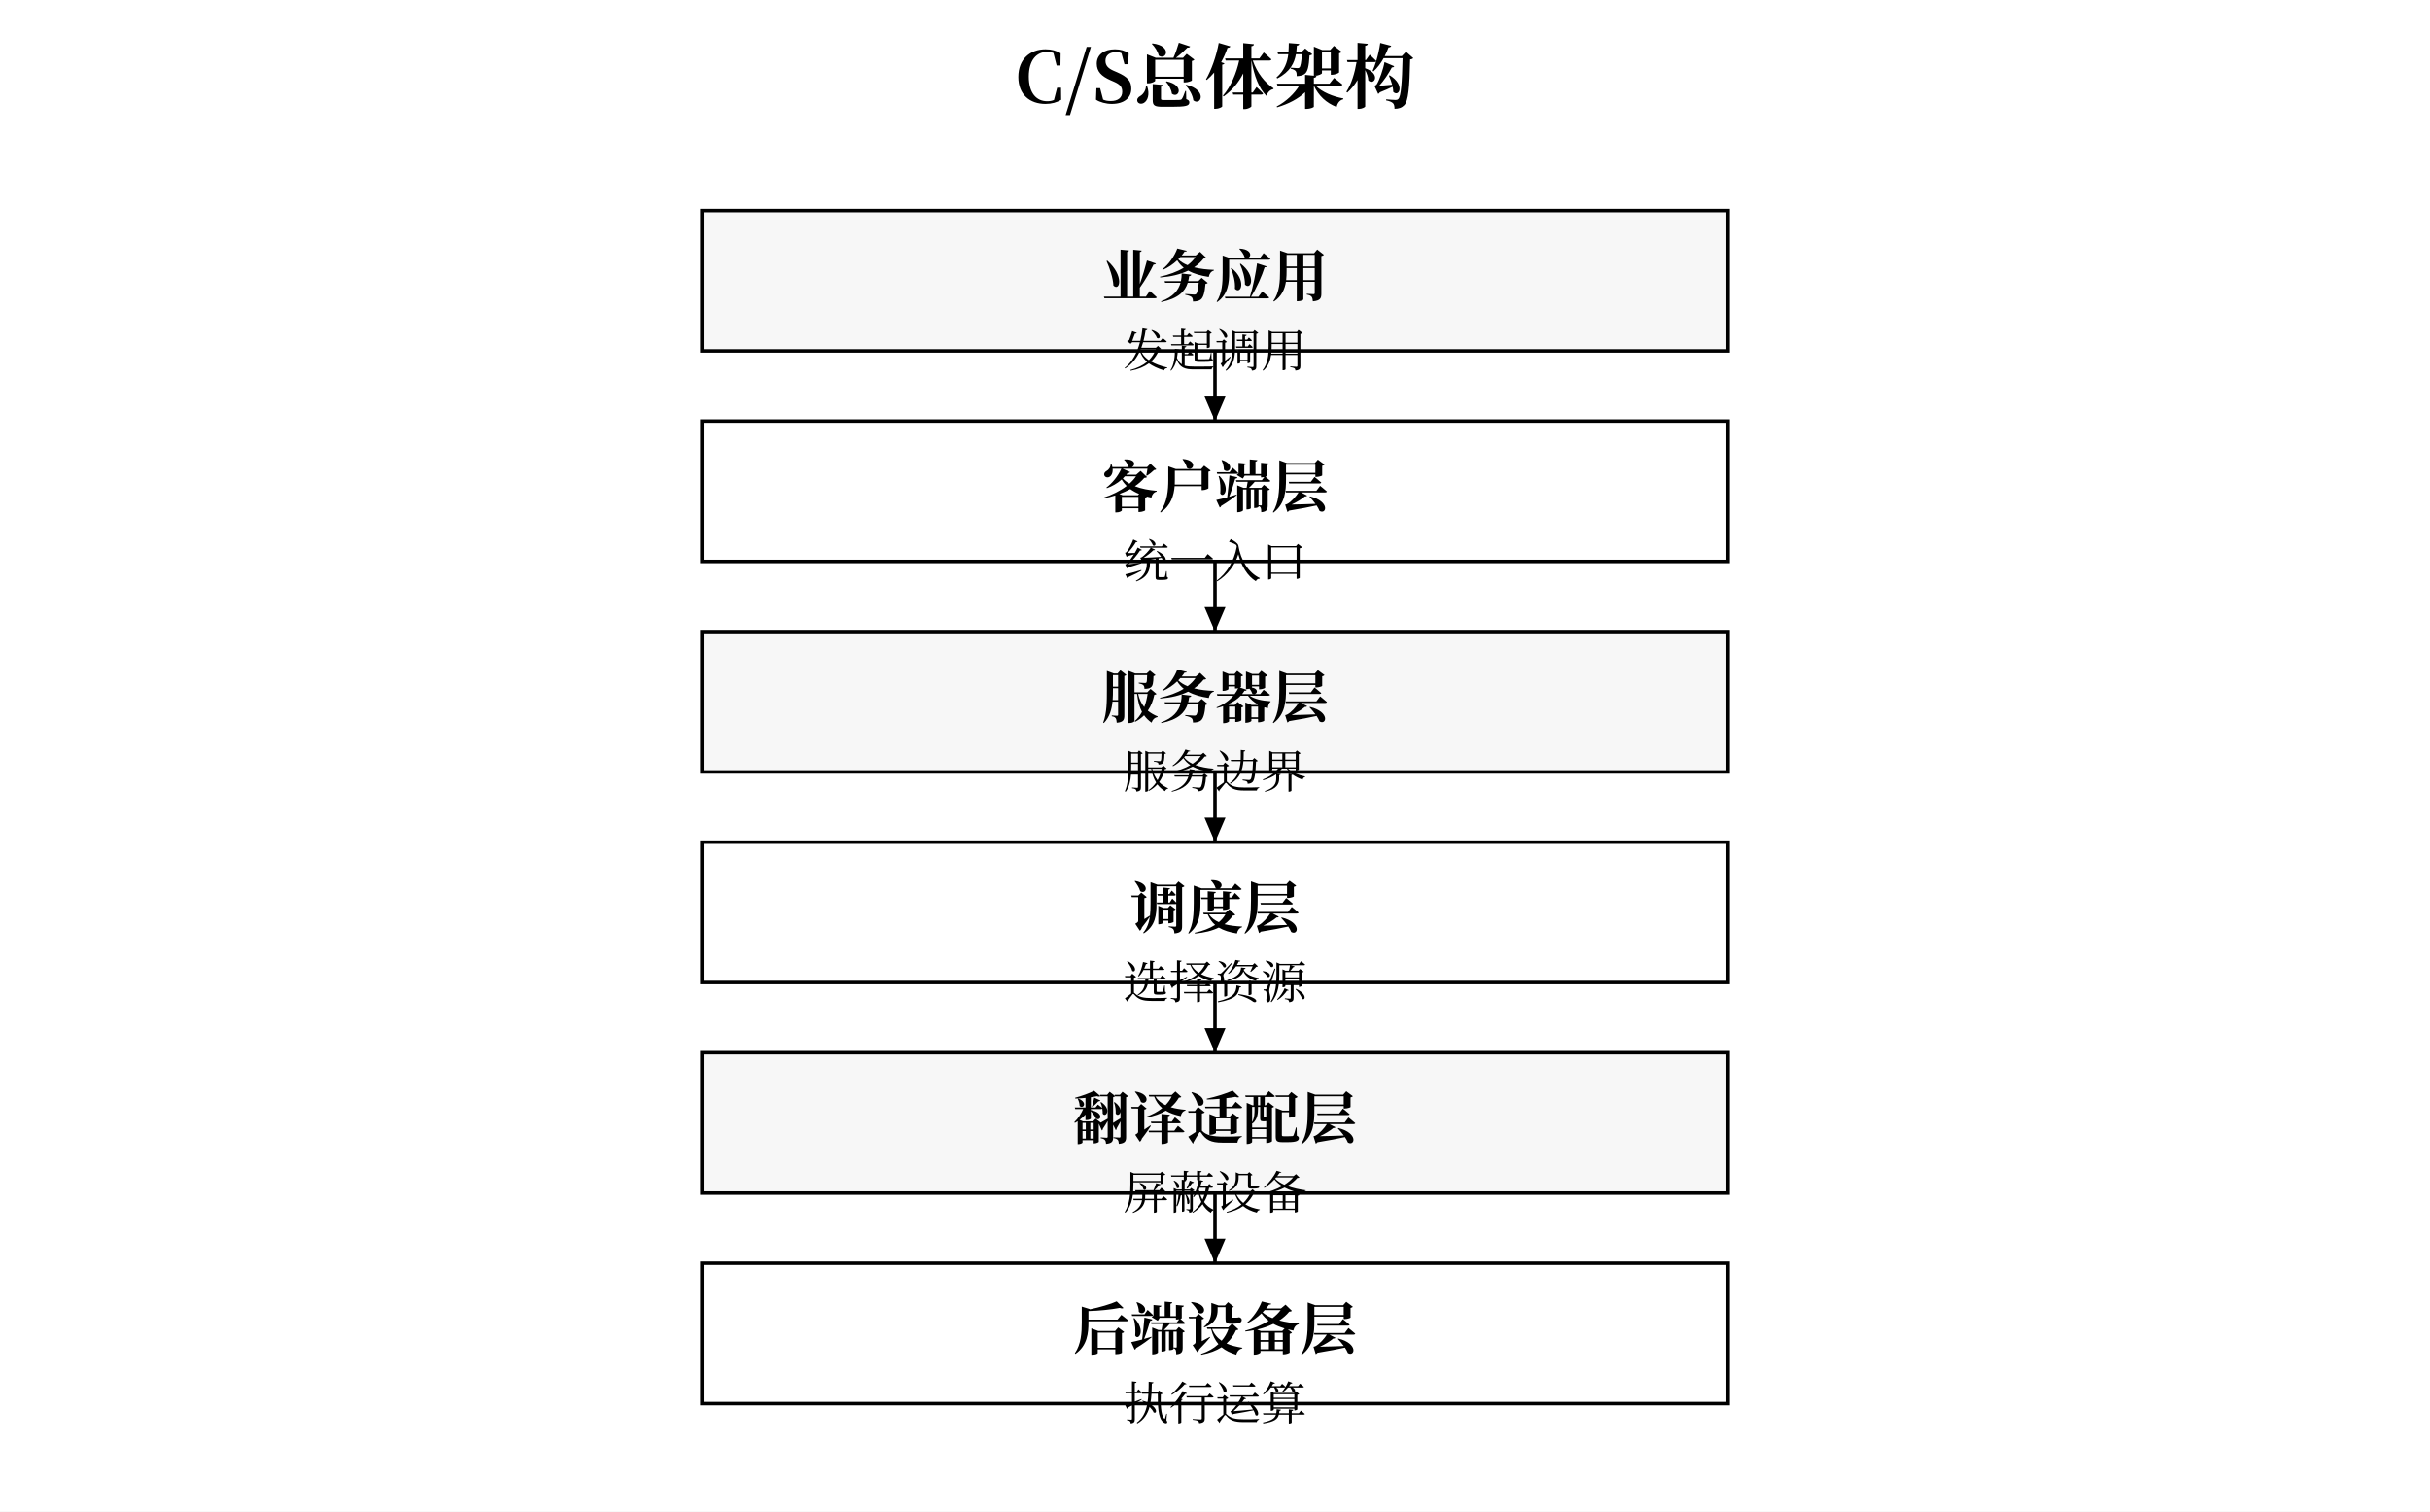
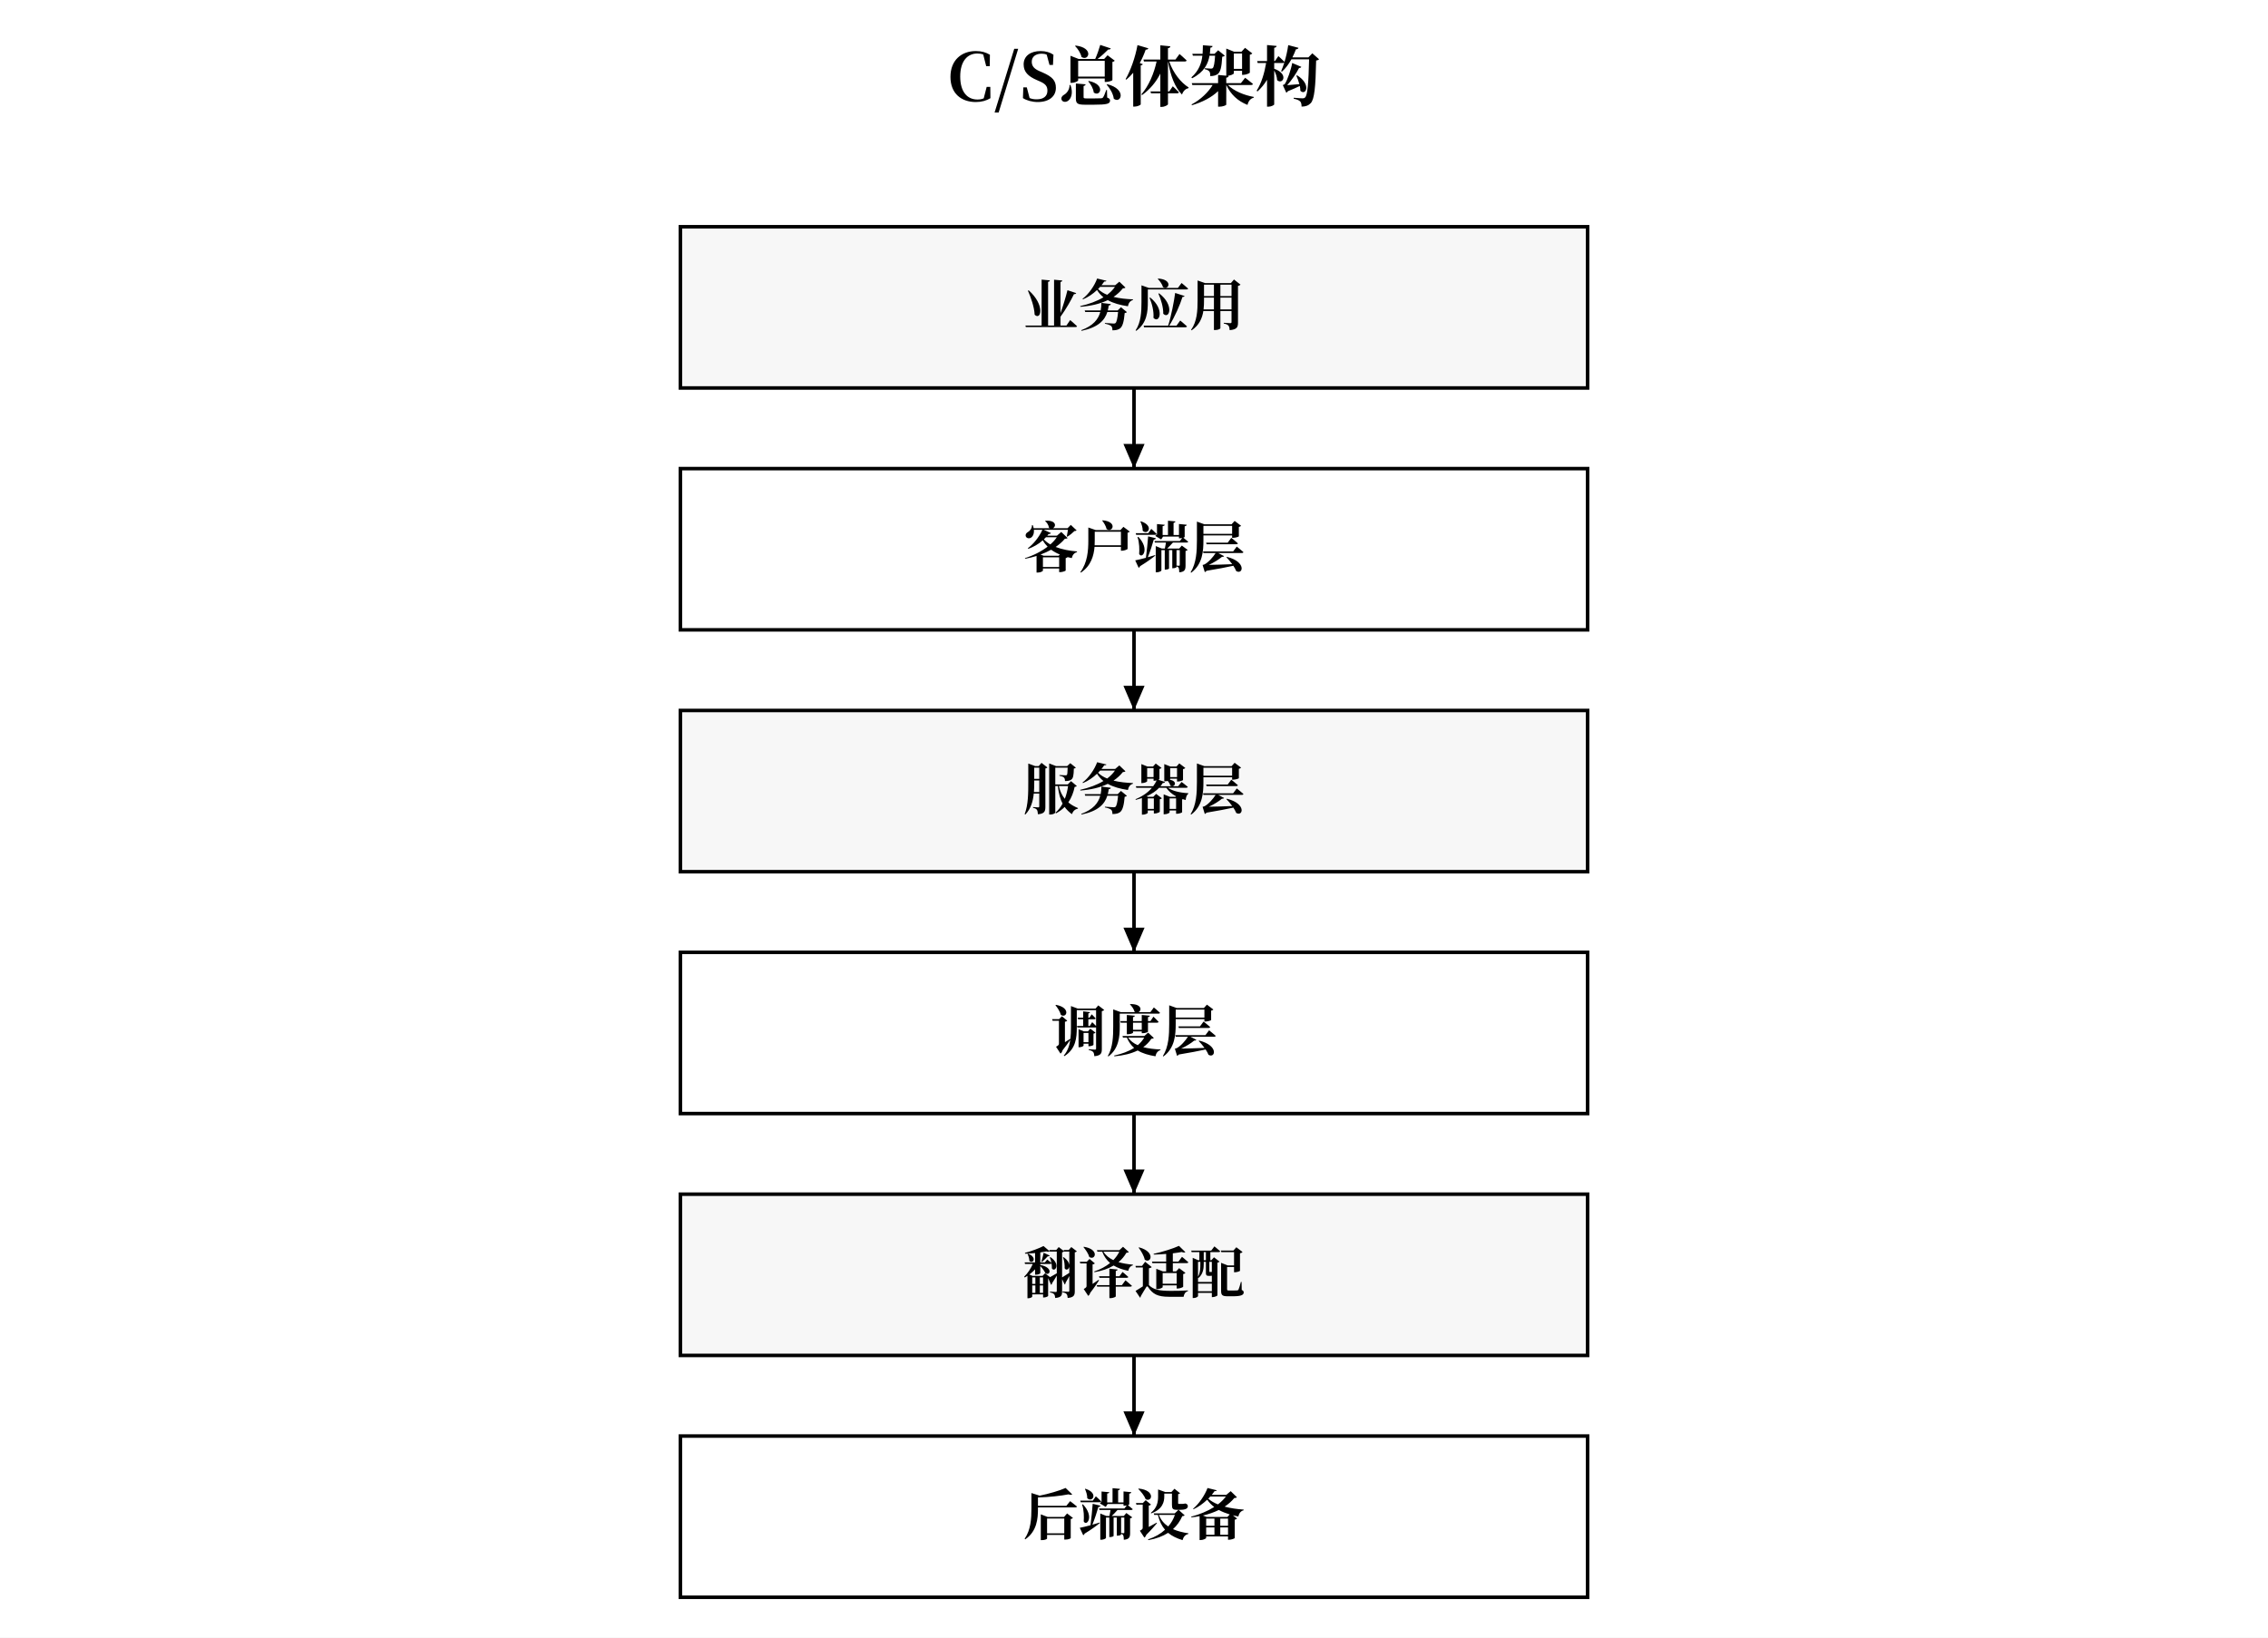
- <svg xmlns="http://www.w3.org/2000/svg" width="900" height="560" viewBox="0 0 900 560">
+ <svg xmlns="http://www.w3.org/2000/svg" width="900" height="650" viewBox="0 0 900 650">
  <defs>
    <marker id="arrow" markerWidth="8" markerHeight="8" refX="7" refY="3" orient="auto" markerUnits="strokeWidth">
      <path d="M0,0 L0,6 L7,3 z" fill="#000000" />
    </marker>
  </defs>
-   <rect x="0" y="0" width="900" height="560" fill="#ffffff" />
-   <text x="450.0" y="38" font-family="SimSun, Songti SC, Noto Serif CJK SC, Microsoft YaHei, Arial, sans-serif" font-size="26" font-weight="bold" text-anchor="middle" fill="#000000">C/S总体架构</text>
-   <rect x="260" y="78" width="380" height="52" fill="#f7f7f7" stroke="#000000" stroke-width="1.3" />
-   <text x="450.0" y="110" font-family="SimSun, Songti SC, Noto Serif CJK SC, Microsoft YaHei, Arial, sans-serif" font-size="21" font-weight="bold" text-anchor="middle" fill="#000000">业务应用</text>
-   <text x="450.0" y="136" font-family="SimSun, Songti SC, Noto Serif CJK SC, Microsoft YaHei, Arial, sans-serif" font-size="17" font-weight="normal" text-anchor="middle" fill="#000000">发起调用</text>
-   <line x1="450.0" y1="130" x2="450.0" y2="156" stroke="#000000" stroke-width="1.3" marker-end="url(#arrow)" />
-   <rect x="260" y="156" width="380" height="52" fill="#ffffff" stroke="#000000" stroke-width="1.3" />
-   <text x="450.0" y="188" font-family="SimSun, Songti SC, Noto Serif CJK SC, Microsoft YaHei, Arial, sans-serif" font-size="21" font-weight="bold" text-anchor="middle" fill="#000000">客户端层</text>
-   <text x="450.0" y="214" font-family="SimSun, Songti SC, Noto Serif CJK SC, Microsoft YaHei, Arial, sans-serif" font-size="17" font-weight="normal" text-anchor="middle" fill="#000000">统一入口</text>
-   <line x1="450.0" y1="208" x2="450.0" y2="234" stroke="#000000" stroke-width="1.3" marker-end="url(#arrow)" />
-   <rect x="260" y="234" width="380" height="52" fill="#f7f7f7" stroke="#000000" stroke-width="1.3" />
-   <text x="450.0" y="266" font-family="SimSun, Songti SC, Noto Serif CJK SC, Microsoft YaHei, Arial, sans-serif" font-size="21" font-weight="bold" text-anchor="middle" fill="#000000">服务器层</text>
-   <text x="450.0" y="292" font-family="SimSun, Songti SC, Noto Serif CJK SC, Microsoft YaHei, Arial, sans-serif" font-size="17" font-weight="normal" text-anchor="middle" fill="#000000">服务边界</text>
-   <line x1="450.0" y1="286" x2="450.0" y2="312" stroke="#000000" stroke-width="1.3" marker-end="url(#arrow)" />
-   <rect x="260" y="312" width="380" height="52" fill="#ffffff" stroke="#000000" stroke-width="1.3" />
-   <text x="450.0" y="344" font-family="SimSun, Songti SC, Noto Serif CJK SC, Microsoft YaHei, Arial, sans-serif" font-size="21" font-weight="bold" text-anchor="middle" fill="#000000">调度层</text>
-   <text x="450.0" y="370" font-family="SimSun, Songti SC, Noto Serif CJK SC, Microsoft YaHei, Arial, sans-serif" font-size="17" font-weight="normal" text-anchor="middle" fill="#000000">选择资源</text>
-   <line x1="450.0" y1="364" x2="450.0" y2="390" stroke="#000000" stroke-width="1.3" marker-end="url(#arrow)" />
-   <rect x="260" y="390" width="380" height="52" fill="#f7f7f7" stroke="#000000" stroke-width="1.3" />
-   <text x="450.0" y="422" font-family="SimSun, Songti SC, Noto Serif CJK SC, Microsoft YaHei, Arial, sans-serif" font-size="21" font-weight="bold" text-anchor="middle" fill="#000000">翻译适配层</text>
-   <text x="450.0" y="448" font-family="SimSun, Songti SC, Noto Serif CJK SC, Microsoft YaHei, Arial, sans-serif" font-size="17" font-weight="normal" text-anchor="middle" fill="#000000">屏蔽设备</text>
-   <line x1="450.0" y1="442" x2="450.0" y2="468" stroke="#000000" stroke-width="1.3" marker-end="url(#arrow)" />
-   <rect x="260" y="468" width="380" height="52" fill="#ffffff" stroke="#000000" stroke-width="1.3" />
-   <text x="450.0" y="500" font-family="SimSun, Songti SC, Noto Serif CJK SC, Microsoft YaHei, Arial, sans-serif" font-size="21" font-weight="bold" text-anchor="middle" fill="#000000">后端设备层</text>
-   <text x="450.0" y="526" font-family="SimSun, Songti SC, Noto Serif CJK SC, Microsoft YaHei, Arial, sans-serif" font-size="17" font-weight="normal" text-anchor="middle" fill="#000000">执行运算</text>
+   <rect x="0" y="0" width="900" height="650" fill="#ffffff" />
+   <text x="450.0" y="40" font-family="SimSun, Songti SC, Noto Serif CJK SC, Microsoft YaHei, Arial, sans-serif" font-size="26" font-weight="bold" text-anchor="middle" fill="#000000">C/S总体架构</text>
+   <rect x="270" y="90" width="360" height="64" fill="#f7f7f7" stroke="#000000" stroke-width="1.4" />
+   <text x="450.0" y="122.0" font-family="SimSun, Songti SC, Noto Serif CJK SC, Microsoft YaHei, Arial, sans-serif" font-size="22" font-weight="bold" text-anchor="middle" dominant-baseline="middle" fill="#000000">业务应用</text>
+   <line x1="450.0" y1="154" x2="450.0" y2="186" stroke="#000000" stroke-width="1.4" marker-end="url(#arrow)" />
+   <rect x="270" y="186" width="360" height="64" fill="#ffffff" stroke="#000000" stroke-width="1.4" />
+   <text x="450.0" y="218.0" font-family="SimSun, Songti SC, Noto Serif CJK SC, Microsoft YaHei, Arial, sans-serif" font-size="22" font-weight="bold" text-anchor="middle" dominant-baseline="middle" fill="#000000">客户端层</text>
+   <line x1="450.0" y1="250" x2="450.0" y2="282" stroke="#000000" stroke-width="1.4" marker-end="url(#arrow)" />
+   <rect x="270" y="282" width="360" height="64" fill="#f7f7f7" stroke="#000000" stroke-width="1.4" />
+   <text x="450.0" y="314.0" font-family="SimSun, Songti SC, Noto Serif CJK SC, Microsoft YaHei, Arial, sans-serif" font-size="22" font-weight="bold" text-anchor="middle" dominant-baseline="middle" fill="#000000">服务器层</text>
+   <line x1="450.0" y1="346" x2="450.0" y2="378" stroke="#000000" stroke-width="1.4" marker-end="url(#arrow)" />
+   <rect x="270" y="378" width="360" height="64" fill="#ffffff" stroke="#000000" stroke-width="1.4" />
+   <text x="450.0" y="410.0" font-family="SimSun, Songti SC, Noto Serif CJK SC, Microsoft YaHei, Arial, sans-serif" font-size="22" font-weight="bold" text-anchor="middle" dominant-baseline="middle" fill="#000000">调度层</text>
+   <line x1="450.0" y1="442" x2="450.0" y2="474" stroke="#000000" stroke-width="1.4" marker-end="url(#arrow)" />
+   <rect x="270" y="474" width="360" height="64" fill="#f7f7f7" stroke="#000000" stroke-width="1.4" />
+   <text x="450.0" y="506.0" font-family="SimSun, Songti SC, Noto Serif CJK SC, Microsoft YaHei, Arial, sans-serif" font-size="22" font-weight="bold" text-anchor="middle" dominant-baseline="middle" fill="#000000">翻译适配</text>
+   <line x1="450.0" y1="538" x2="450.0" y2="570" stroke="#000000" stroke-width="1.4" marker-end="url(#arrow)" />
+   <rect x="270" y="570" width="360" height="64" fill="#ffffff" stroke="#000000" stroke-width="1.4" />
+   <text x="450.0" y="602.0" font-family="SimSun, Songti SC, Noto Serif CJK SC, Microsoft YaHei, Arial, sans-serif" font-size="22" font-weight="bold" text-anchor="middle" dominant-baseline="middle" fill="#000000">后端设备</text>
</svg>
